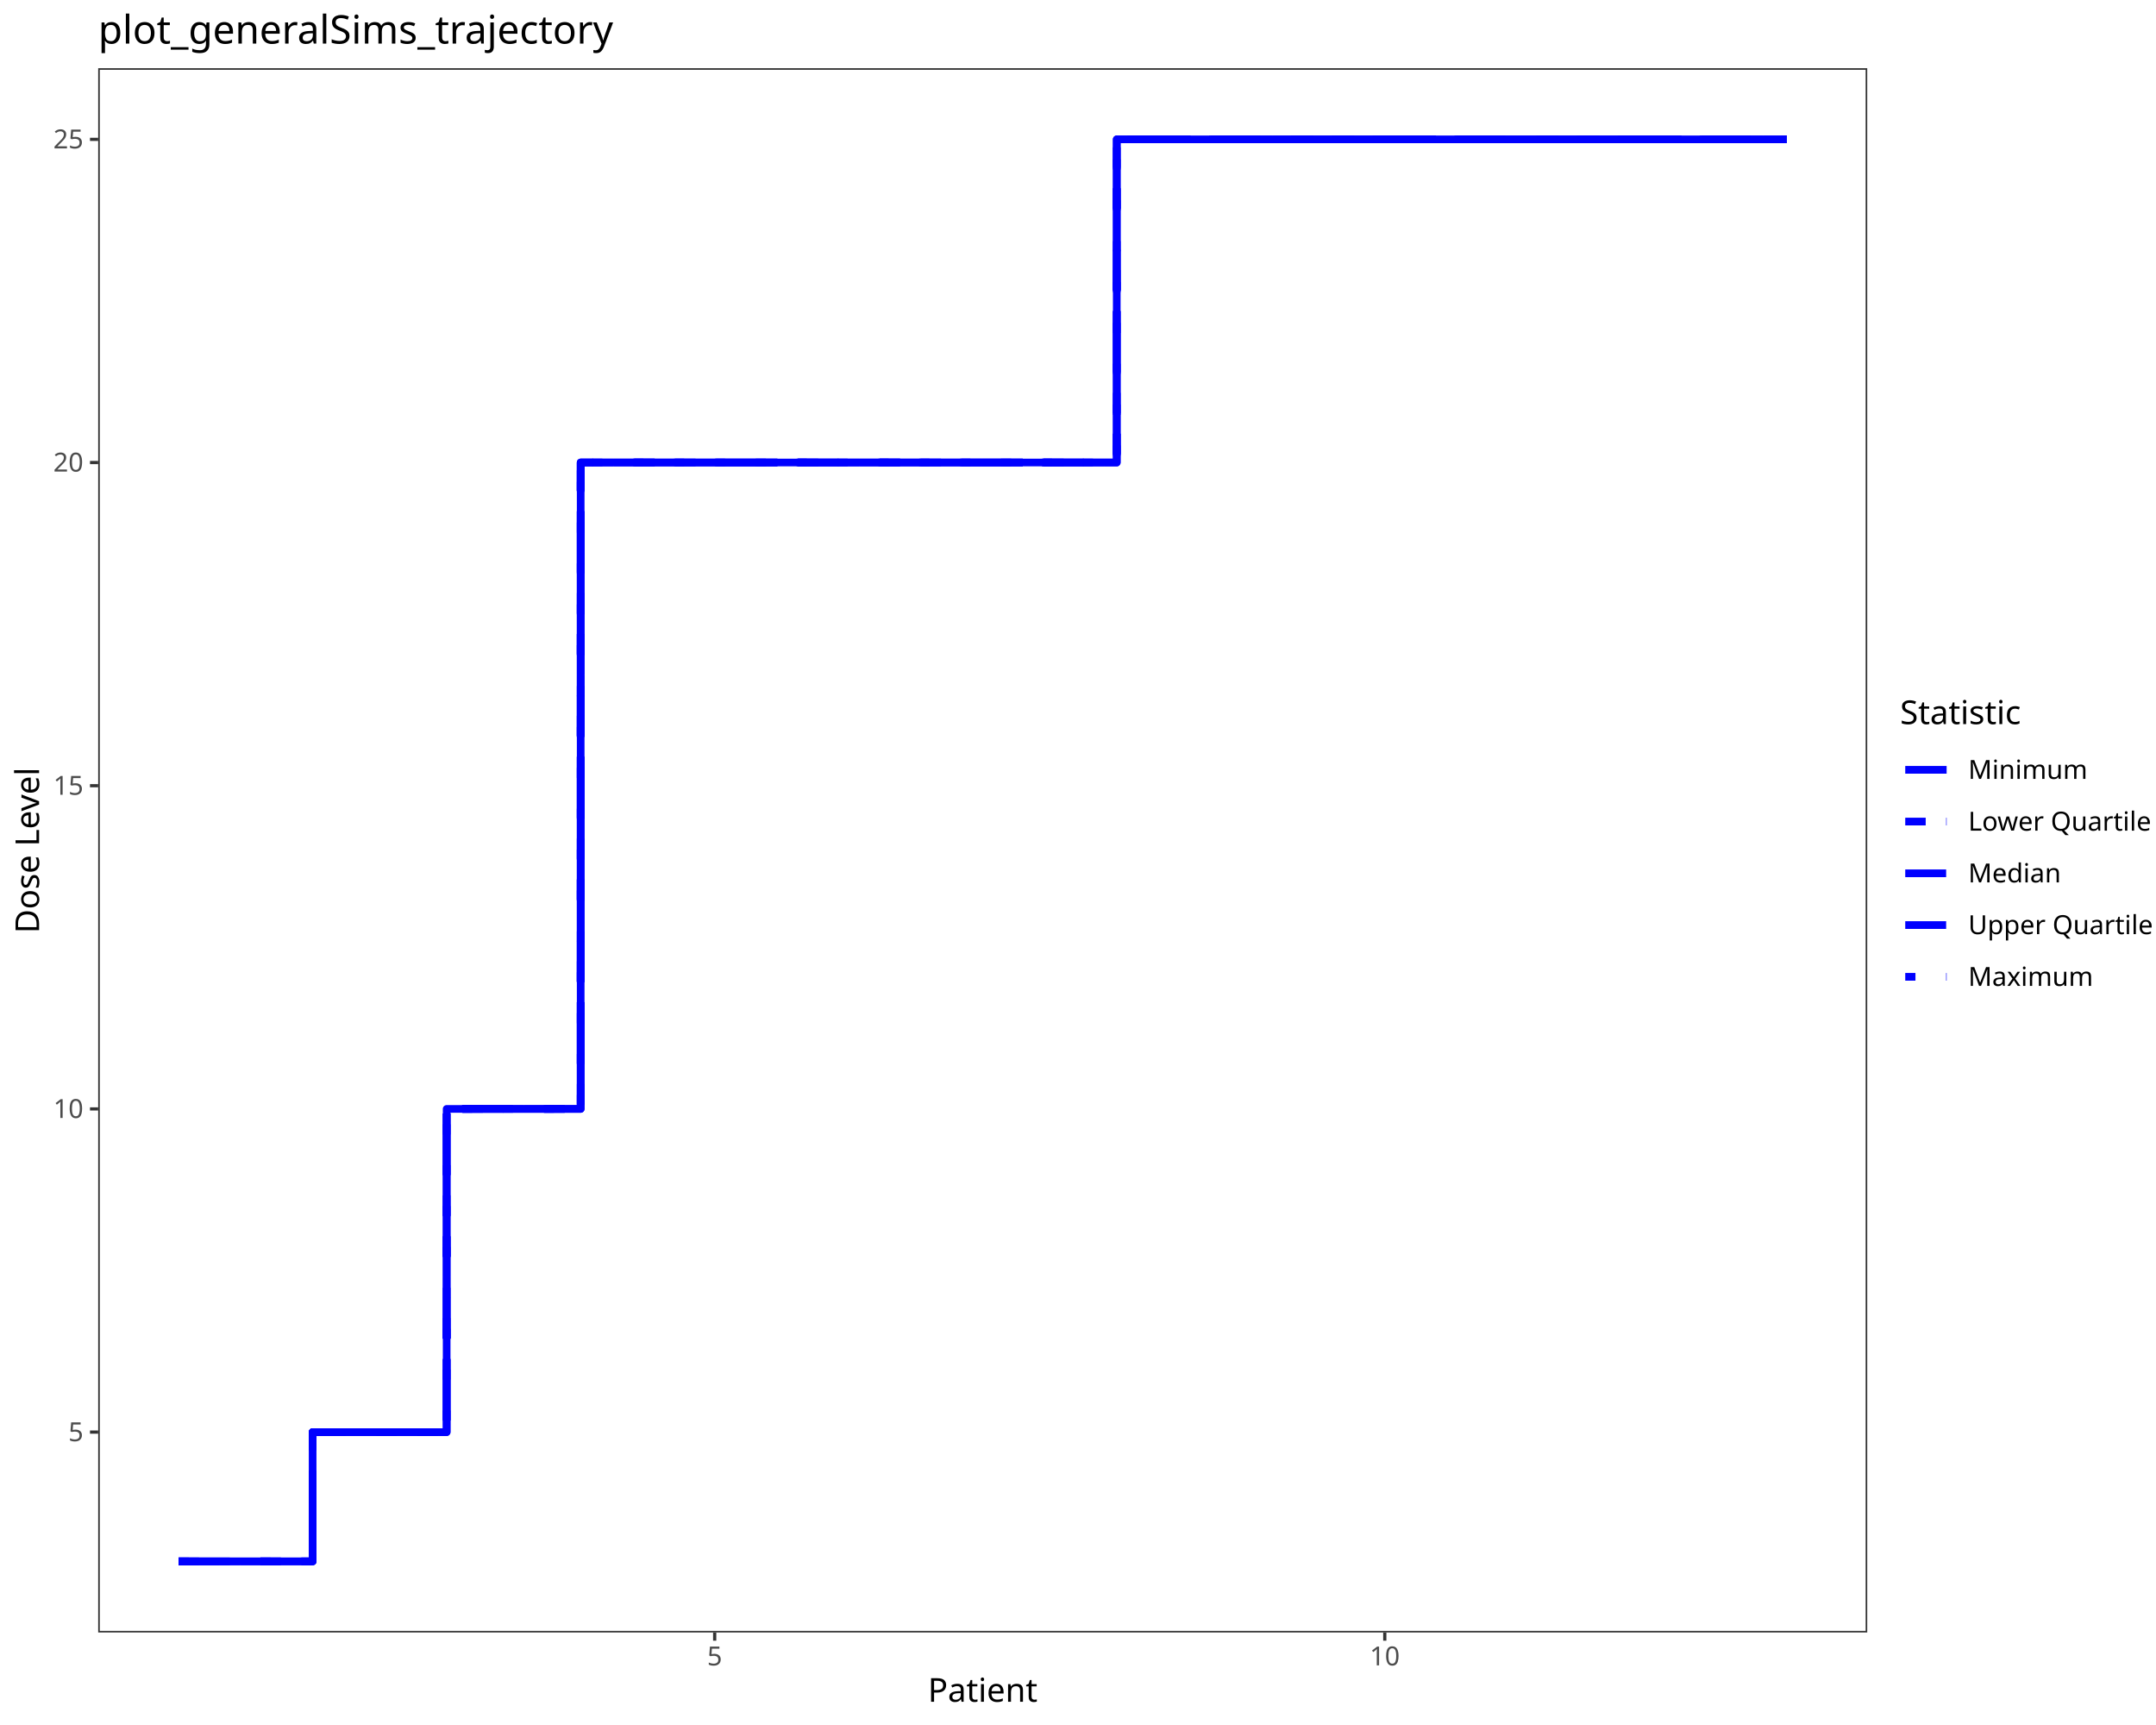
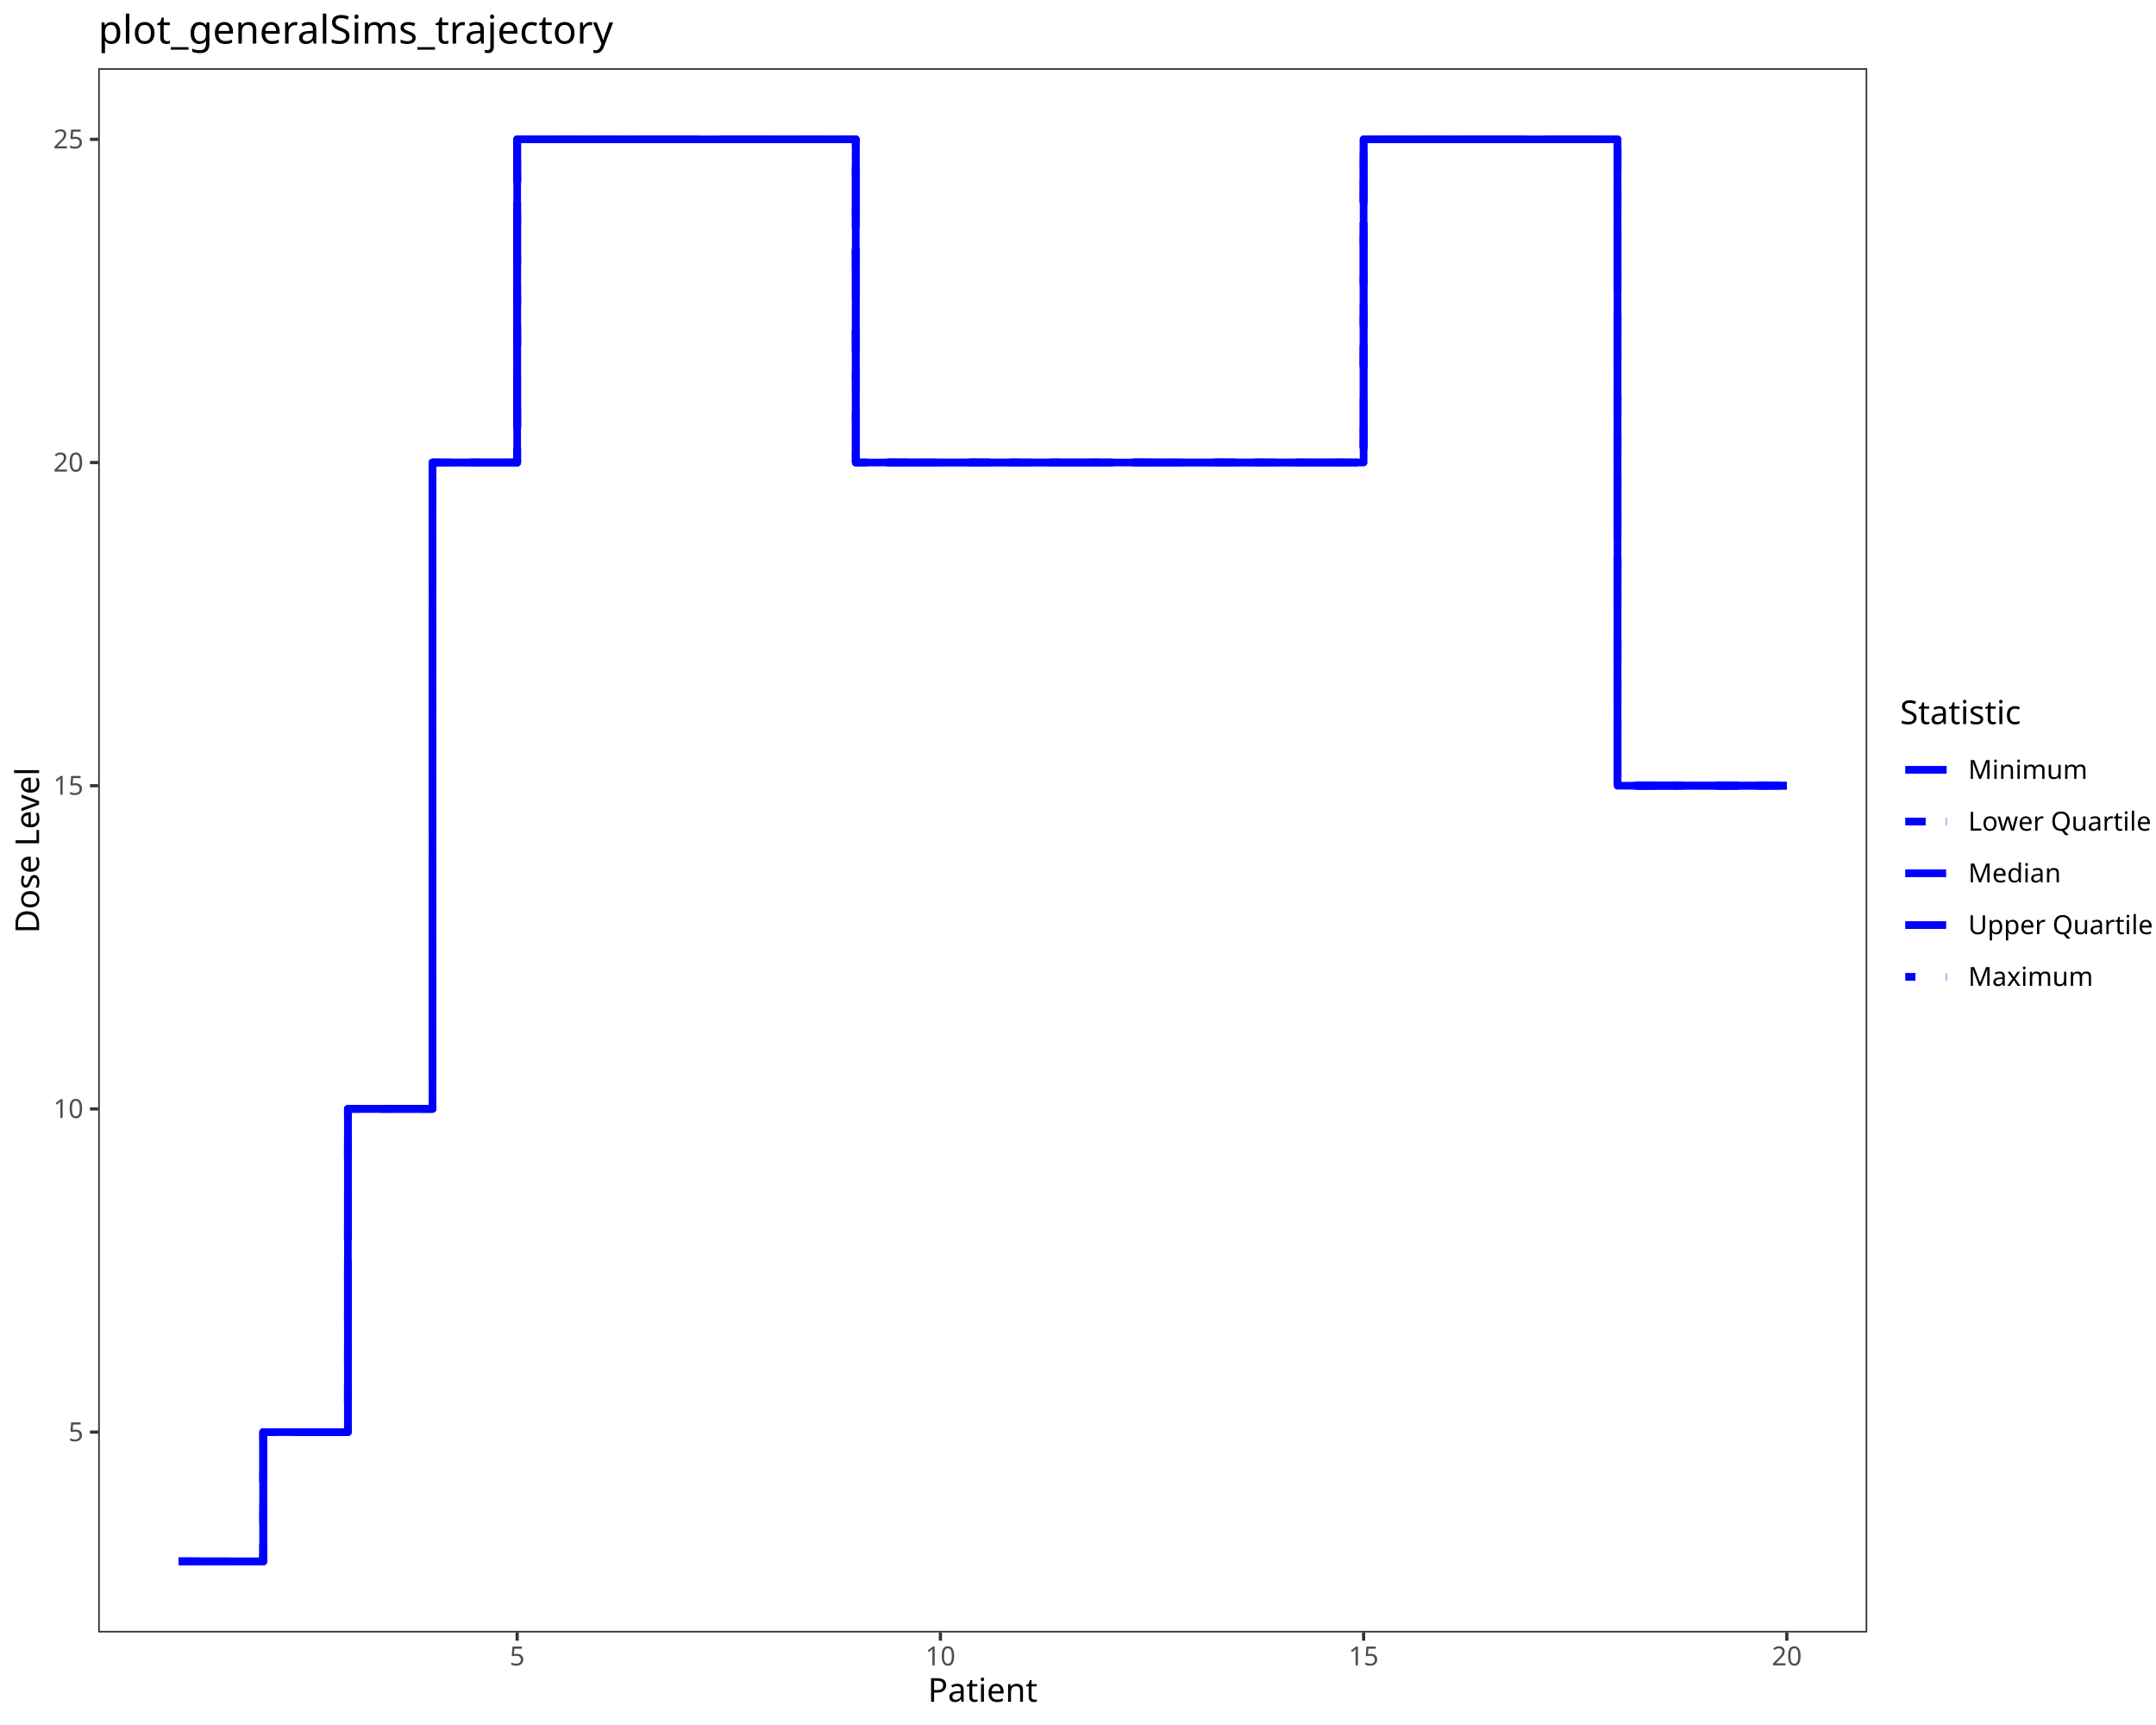
<svg xmlns="http://www.w3.org/2000/svg" class="svglite" data-engine-version="2.0" width="720.00pt" height="576.00pt" viewBox="0 0 720.00 576.00">
  <defs>
    <style type="text/css">
    .svglite line, .svglite polyline, .svglite polygon, .svglite path, .svglite rect, .svglite circle {
      fill: none;
      stroke: #000000;
      stroke-linecap: round;
      stroke-linejoin: round;
      stroke-miterlimit: 10.00;
    }
  </style>
  </defs>
  <rect width="100%" height="100%" style="stroke: none; fill: #FFFFFF;" />
  <defs>
    <clipPath id="cpMC4wMHw3MjAuMDB8MC4wMHw1NzYuMDA=">
      <rect x="0.00" y="0.00" width="720.00" height="576.00" />
    </clipPath>
  </defs>
  <g clip-path="url(#cpMC4wMHw3MjAuMDB8MC4wMHw1NzYuMDA=)">
    <rect x="0.00" y="0.00" width="720.00" height="576.00" style="stroke-width: 1.07; stroke: #FFFFFF; fill: #FFFFFF;" />
  </g>
  <defs>
    <clipPath id="cpMzIuNzl8NjIzLjU3fDIyLjc4fDU0NS4xMQ==">
      <rect x="32.79" y="22.78" width="590.78" height="522.33" />
    </clipPath>
  </defs>
  <g clip-path="url(#cpMzIuNzl8NjIzLjU3fDIyLjc4fDU0NS4xMQ==)">
    <rect x="32.79" y="22.78" width="590.78" height="522.33" style="stroke-width: 1.07; stroke: none; fill: #FFFFFF;" />
-     <polyline points="59.65,521.37 104.40,521.37 104.40,478.20 149.16,478.20 149.16,370.28 193.92,370.28 193.92,154.44 238.67,154.44 238.67,154.44 283.43,154.44 283.43,154.44 328.18,154.44 328.18,154.44 372.94,154.44 372.94,46.53 417.69,46.53 417.69,46.53 462.45,46.53 462.45,46.53 507.21,46.53 507.21,46.53 551.96,46.53 551.96,46.53 596.72,46.53 596.72,46.53 " style="stroke-width: 2.56; stroke: #0000FF; stroke-linecap: butt;" />
-     <polyline points="59.65,521.37 104.40,521.37 104.40,478.20 149.16,478.20 149.16,370.28 193.92,370.28 193.92,154.44 238.67,154.44 238.67,154.44 283.43,154.44 283.43,154.44 328.18,154.44 328.18,154.44 372.94,154.44 372.94,46.53 417.69,46.53 417.69,46.53 462.45,46.53 462.45,46.53 507.21,46.53 507.21,46.53 551.96,46.53 551.96,46.53 596.72,46.53 596.72,46.53 " style="stroke-width: 2.56; stroke: #0000FF; stroke-dasharray: 6.83,6.83; stroke-linecap: butt;" />
-     <polyline points="59.65,521.37 104.40,521.37 104.40,478.20 149.16,478.20 149.16,370.28 193.92,370.28 193.92,154.44 238.67,154.44 238.67,154.44 283.43,154.44 283.43,154.44 328.18,154.44 328.18,154.44 372.94,154.44 372.94,46.53 417.69,46.53 417.69,46.53 462.45,46.53 462.45,46.53 507.21,46.53 507.21,46.53 551.96,46.53 551.96,46.53 596.72,46.53 596.72,46.53 " style="stroke-width: 2.56; stroke: #0000FF; stroke-dasharray: 13.66,6.83; stroke-linecap: butt;" />
-     <polyline points="59.65,521.37 104.40,521.37 104.40,478.20 149.16,478.20 149.16,370.28 193.92,370.28 193.92,154.44 238.67,154.44 238.67,154.44 283.43,154.44 283.43,154.44 328.18,154.44 328.18,154.44 372.94,154.44 372.94,46.53 417.69,46.53 417.69,46.53 462.45,46.53 462.45,46.53 507.21,46.53 507.21,46.53 551.96,46.53 551.96,46.53 596.72,46.53 596.72,46.53 " style="stroke-width: 2.56; stroke: #0000FF; stroke-dasharray: 13.66,13.66; stroke-linecap: butt;" />
-     <polyline points="59.65,521.37 104.40,521.37 104.40,478.20 149.16,478.20 149.16,370.28 193.92,370.28 193.92,154.44 238.67,154.44 238.67,154.44 283.43,154.44 283.43,154.44 328.18,154.44 328.18,154.44 372.94,154.44 372.94,46.53 417.69,46.53 417.69,46.53 462.45,46.53 462.45,46.53 507.21,46.53 507.21,46.53 551.96,46.53 551.96,46.53 596.72,46.53 596.72,46.53 " style="stroke-width: 2.56; stroke: #0000FF; stroke-dasharray: 3.41,10.24; stroke-linecap: butt;" />
+     <polyline points="59.65,521.37 87.91,521.37 87.91,478.20 116.18,478.20 116.18,370.28 144.45,370.28 144.45,154.44 172.71,154.44 172.71,46.53 200.98,46.53 200.98,46.53 229.25,46.53 229.25,46.53 257.52,46.53 257.52,46.53 285.78,46.53 285.78,154.44 314.05,154.44 314.05,154.44 342.32,154.44 342.32,154.44 370.58,154.44 370.58,154.44 398.85,154.44 398.85,154.44 427.12,154.44 427.12,154.44 455.38,154.44 455.38,46.53 483.65,46.53 483.65,46.53 511.92,46.53 511.92,46.53 540.18,46.53 540.18,262.36 568.45,262.36 568.45,262.36 596.72,262.36 596.72,262.36 " style="stroke-width: 2.56; stroke: #0000FF; stroke-linecap: butt;" />
+     <polyline points="59.65,521.37 87.91,521.37 87.91,478.20 116.18,478.20 116.18,370.28 144.45,370.28 144.45,154.44 172.71,154.44 172.71,46.53 200.98,46.53 200.98,46.53 229.25,46.53 229.25,46.53 257.52,46.53 257.52,46.53 285.78,46.53 285.78,154.44 314.05,154.44 314.05,154.44 342.32,154.44 342.32,154.44 370.58,154.44 370.58,154.44 398.85,154.44 398.85,154.44 427.12,154.44 427.12,154.44 455.38,154.44 455.38,46.53 483.65,46.53 483.65,46.53 511.92,46.53 511.92,46.53 540.18,46.53 540.18,262.36 568.45,262.36 568.45,262.36 596.72,262.36 596.72,262.36 " style="stroke-width: 2.56; stroke: #0000FF; stroke-dasharray: 6.83,6.83; stroke-linecap: butt;" />
+     <polyline points="59.65,521.37 87.91,521.37 87.91,478.20 116.18,478.20 116.18,370.28 144.45,370.28 144.45,154.44 172.71,154.44 172.71,46.53 200.98,46.53 200.98,46.53 229.25,46.53 229.25,46.53 257.52,46.53 257.52,46.53 285.78,46.53 285.78,154.44 314.05,154.44 314.05,154.44 342.32,154.44 342.32,154.44 370.58,154.44 370.58,154.44 398.85,154.44 398.85,154.44 427.12,154.44 427.12,154.44 455.38,154.44 455.38,46.53 483.65,46.53 483.65,46.53 511.92,46.53 511.92,46.53 540.18,46.53 540.18,262.36 568.45,262.36 568.45,262.36 596.72,262.36 596.72,262.36 " style="stroke-width: 2.56; stroke: #0000FF; stroke-dasharray: 13.66,6.83; stroke-linecap: butt;" />
+     <polyline points="59.65,521.37 87.91,521.37 87.91,478.20 116.18,478.20 116.18,370.28 144.45,370.28 144.45,154.44 172.71,154.44 172.71,46.53 200.98,46.53 200.98,46.53 229.25,46.53 229.25,46.53 257.52,46.53 257.52,46.53 285.78,46.53 285.78,154.44 314.05,154.44 314.05,154.44 342.32,154.44 342.32,154.44 370.58,154.44 370.58,154.44 398.85,154.44 398.85,154.44 427.12,154.44 427.12,154.44 455.38,154.44 455.38,46.53 483.65,46.53 483.65,46.53 511.92,46.53 511.92,46.53 540.18,46.53 540.18,262.36 568.45,262.36 568.45,262.36 596.72,262.36 596.72,262.36 " style="stroke-width: 2.56; stroke: #0000FF; stroke-dasharray: 13.66,13.66; stroke-linecap: butt;" />
+     <polyline points="59.65,521.37 87.91,521.37 87.91,478.20 116.18,478.20 116.18,370.28 144.45,370.28 144.45,154.44 172.71,154.44 172.71,46.53 200.98,46.53 200.98,46.53 229.25,46.53 229.25,46.53 257.52,46.53 257.52,46.53 285.78,46.53 285.78,154.44 314.05,154.44 314.05,154.44 342.32,154.44 342.32,154.44 370.58,154.44 370.58,154.44 398.85,154.44 398.85,154.44 427.12,154.44 427.12,154.44 455.38,154.44 455.38,46.53 483.65,46.53 483.65,46.53 511.92,46.53 511.92,46.53 540.18,46.53 540.18,262.36 568.45,262.36 568.45,262.36 596.72,262.36 596.72,262.36 " style="stroke-width: 2.56; stroke: #0000FF; stroke-dasharray: 3.41,10.24; stroke-linecap: butt;" />
    <rect x="32.79" y="22.78" width="590.78" height="522.33" style="stroke-width: 1.07; stroke: #333333;" />
  </g>
  <g clip-path="url(#cpMC4wMHw3MjAuMDB8MC4wMHw1NzYuMDA=)">
    <text x="27.86" y="481.23" text-anchor="end" style="font-size: 8.80px; fill: #4D4D4D; font-family: sans;" textLength="4.89px" lengthAdjust="spacingAndGlyphs">5</text>
    <text x="27.86" y="373.31" text-anchor="end" style="font-size: 8.80px; fill: #4D4D4D; font-family: sans;" textLength="9.79px" lengthAdjust="spacingAndGlyphs">10</text>
    <text x="27.86" y="265.39" text-anchor="end" style="font-size: 8.80px; fill: #4D4D4D; font-family: sans;" textLength="9.79px" lengthAdjust="spacingAndGlyphs">15</text>
    <text x="27.86" y="157.47" text-anchor="end" style="font-size: 8.80px; fill: #4D4D4D; font-family: sans;" textLength="9.79px" lengthAdjust="spacingAndGlyphs">20</text>
    <text x="27.86" y="49.55" text-anchor="end" style="font-size: 8.80px; fill: #4D4D4D; font-family: sans;" textLength="9.79px" lengthAdjust="spacingAndGlyphs">25</text>
    <polyline points="30.05,478.20 32.79,478.20 " style="stroke-width: 1.07; stroke: #333333; stroke-linecap: butt;" />
    <polyline points="30.05,370.28 32.79,370.28 " style="stroke-width: 1.07; stroke: #333333; stroke-linecap: butt;" />
    <polyline points="30.05,262.36 32.79,262.36 " style="stroke-width: 1.07; stroke: #333333; stroke-linecap: butt;" />
    <polyline points="30.05,154.44 32.79,154.44 " style="stroke-width: 1.07; stroke: #333333; stroke-linecap: butt;" />
    <polyline points="30.05,46.53 32.79,46.53 " style="stroke-width: 1.07; stroke: #333333; stroke-linecap: butt;" />
-     <polyline points="238.67,547.85 238.67,545.11 " style="stroke-width: 1.07; stroke: #333333; stroke-linecap: butt;" />
-     <polyline points="462.45,547.85 462.45,545.11 " style="stroke-width: 1.07; stroke: #333333; stroke-linecap: butt;" />
-     <text x="238.67" y="556.10" text-anchor="middle" style="font-size: 8.80px; fill: #4D4D4D; font-family: sans;" textLength="4.89px" lengthAdjust="spacingAndGlyphs">5</text>
-     <text x="462.45" y="556.10" text-anchor="middle" style="font-size: 8.80px; fill: #4D4D4D; font-family: sans;" textLength="9.79px" lengthAdjust="spacingAndGlyphs">10</text>
+     <polyline points="172.71,547.85 172.71,545.11 " style="stroke-width: 1.07; stroke: #333333; stroke-linecap: butt;" />
+     <polyline points="314.05,547.85 314.05,545.11 " style="stroke-width: 1.07; stroke: #333333; stroke-linecap: butt;" />
+     <polyline points="455.38,547.85 455.38,545.11 " style="stroke-width: 1.07; stroke: #333333; stroke-linecap: butt;" />
+     <polyline points="596.72,547.85 596.72,545.11 " style="stroke-width: 1.07; stroke: #333333; stroke-linecap: butt;" />
+     <text x="172.71" y="556.10" text-anchor="middle" style="font-size: 8.80px; fill: #4D4D4D; font-family: sans;" textLength="4.89px" lengthAdjust="spacingAndGlyphs">5</text>
+     <text x="314.05" y="556.10" text-anchor="middle" style="font-size: 8.80px; fill: #4D4D4D; font-family: sans;" textLength="9.79px" lengthAdjust="spacingAndGlyphs">10</text>
+     <text x="455.38" y="556.10" text-anchor="middle" style="font-size: 8.80px; fill: #4D4D4D; font-family: sans;" textLength="9.79px" lengthAdjust="spacingAndGlyphs">15</text>
+     <text x="596.72" y="556.10" text-anchor="middle" style="font-size: 8.80px; fill: #4D4D4D; font-family: sans;" textLength="9.79px" lengthAdjust="spacingAndGlyphs">20</text>
    <text x="328.18" y="568.24" text-anchor="middle" style="font-size: 11.00px; font-family: sans;" textLength="34.25px" lengthAdjust="spacingAndGlyphs">Patient</text>
    <text transform="translate(13.05,283.95) rotate(-90)" text-anchor="middle" style="font-size: 11.00px; font-family: sans;" textLength="55.04px" lengthAdjust="spacingAndGlyphs">Dose Level</text>
    <rect x="634.53" y="233.08" width="79.99" height="101.73" style="stroke-width: 1.07; stroke: none; fill: #FFFFFF;" />
    <text x="634.53" y="241.79" style="font-size: 11.00px; font-family: sans;" textLength="38.52px" lengthAdjust="spacingAndGlyphs">Statistic</text>
    <rect x="634.53" y="248.41" width="17.28" height="17.28" style="stroke-width: 1.07; stroke: none; fill: #FFFFFF;" />
    <line x1="636.26" y1="257.05" x2="650.08" y2="257.05" style="stroke-width: 2.56; stroke: #0000FF; stroke-linecap: butt;" />
    <rect x="634.53" y="265.69" width="17.28" height="17.28" style="stroke-width: 1.07; stroke: none; fill: #FFFFFF;" />
    <line x1="636.26" y1="274.33" x2="650.08" y2="274.33" style="stroke-width: 2.56; stroke: #0000FF; stroke-dasharray: 6.83,6.83; stroke-linecap: butt;" />
    <rect x="634.53" y="282.97" width="17.28" height="17.28" style="stroke-width: 1.07; stroke: none; fill: #FFFFFF;" />
    <line x1="636.26" y1="291.61" x2="650.08" y2="291.61" style="stroke-width: 2.56; stroke: #0000FF; stroke-dasharray: 13.66,6.83; stroke-linecap: butt;" />
    <rect x="634.53" y="300.25" width="17.28" height="17.28" style="stroke-width: 1.07; stroke: none; fill: #FFFFFF;" />
    <line x1="636.26" y1="308.89" x2="650.08" y2="308.89" style="stroke-width: 2.56; stroke: #0000FF; stroke-dasharray: 13.66,13.66; stroke-linecap: butt;" />
    <rect x="634.53" y="317.53" width="17.28" height="17.28" style="stroke-width: 1.07; stroke: none; fill: #FFFFFF;" />
    <line x1="636.26" y1="326.17" x2="650.08" y2="326.17" style="stroke-width: 2.56; stroke: #0000FF; stroke-dasharray: 3.41,10.24; stroke-linecap: butt;" />
    <text x="657.29" y="260.08" style="font-size: 8.80px; font-family: sans;" textLength="35.70px" lengthAdjust="spacingAndGlyphs">Minimum</text>
    <text x="657.29" y="277.36" style="font-size: 8.80px; font-family: sans;" textLength="57.23px" lengthAdjust="spacingAndGlyphs">Lower Quartile</text>
    <text x="657.29" y="294.64" style="font-size: 8.80px; font-family: sans;" textLength="28.87px" lengthAdjust="spacingAndGlyphs">Median</text>
    <text x="657.29" y="311.92" style="font-size: 8.80px; font-family: sans;" textLength="57.23px" lengthAdjust="spacingAndGlyphs">Upper Quartile</text>
    <text x="657.29" y="329.20" style="font-size: 8.80px; font-family: sans;" textLength="38.15px" lengthAdjust="spacingAndGlyphs">Maximum</text>
    <text x="32.79" y="14.56" style="font-size: 13.20px; font-family: sans;" textLength="163.64px" lengthAdjust="spacingAndGlyphs">plot_generalSims_trajectory</text>
  </g>
</svg>
